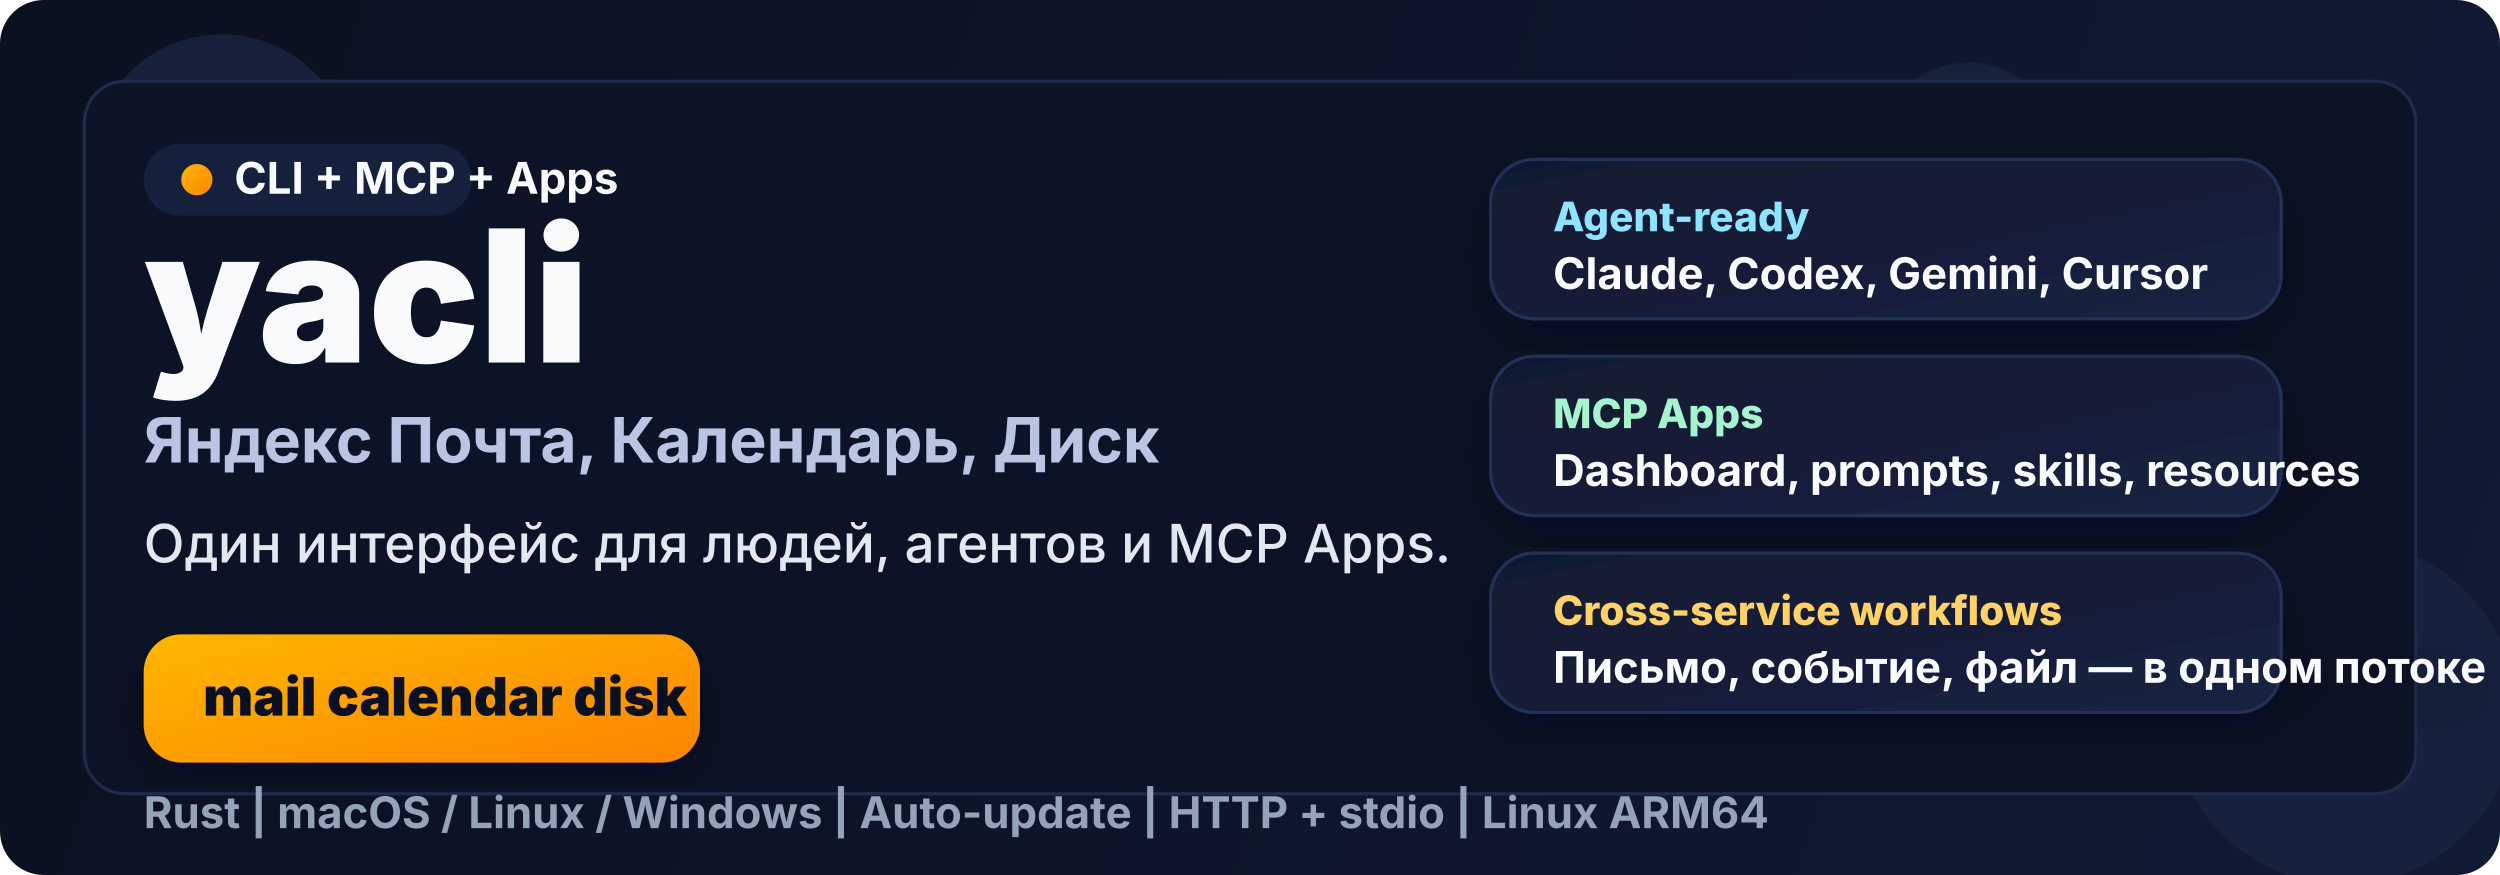
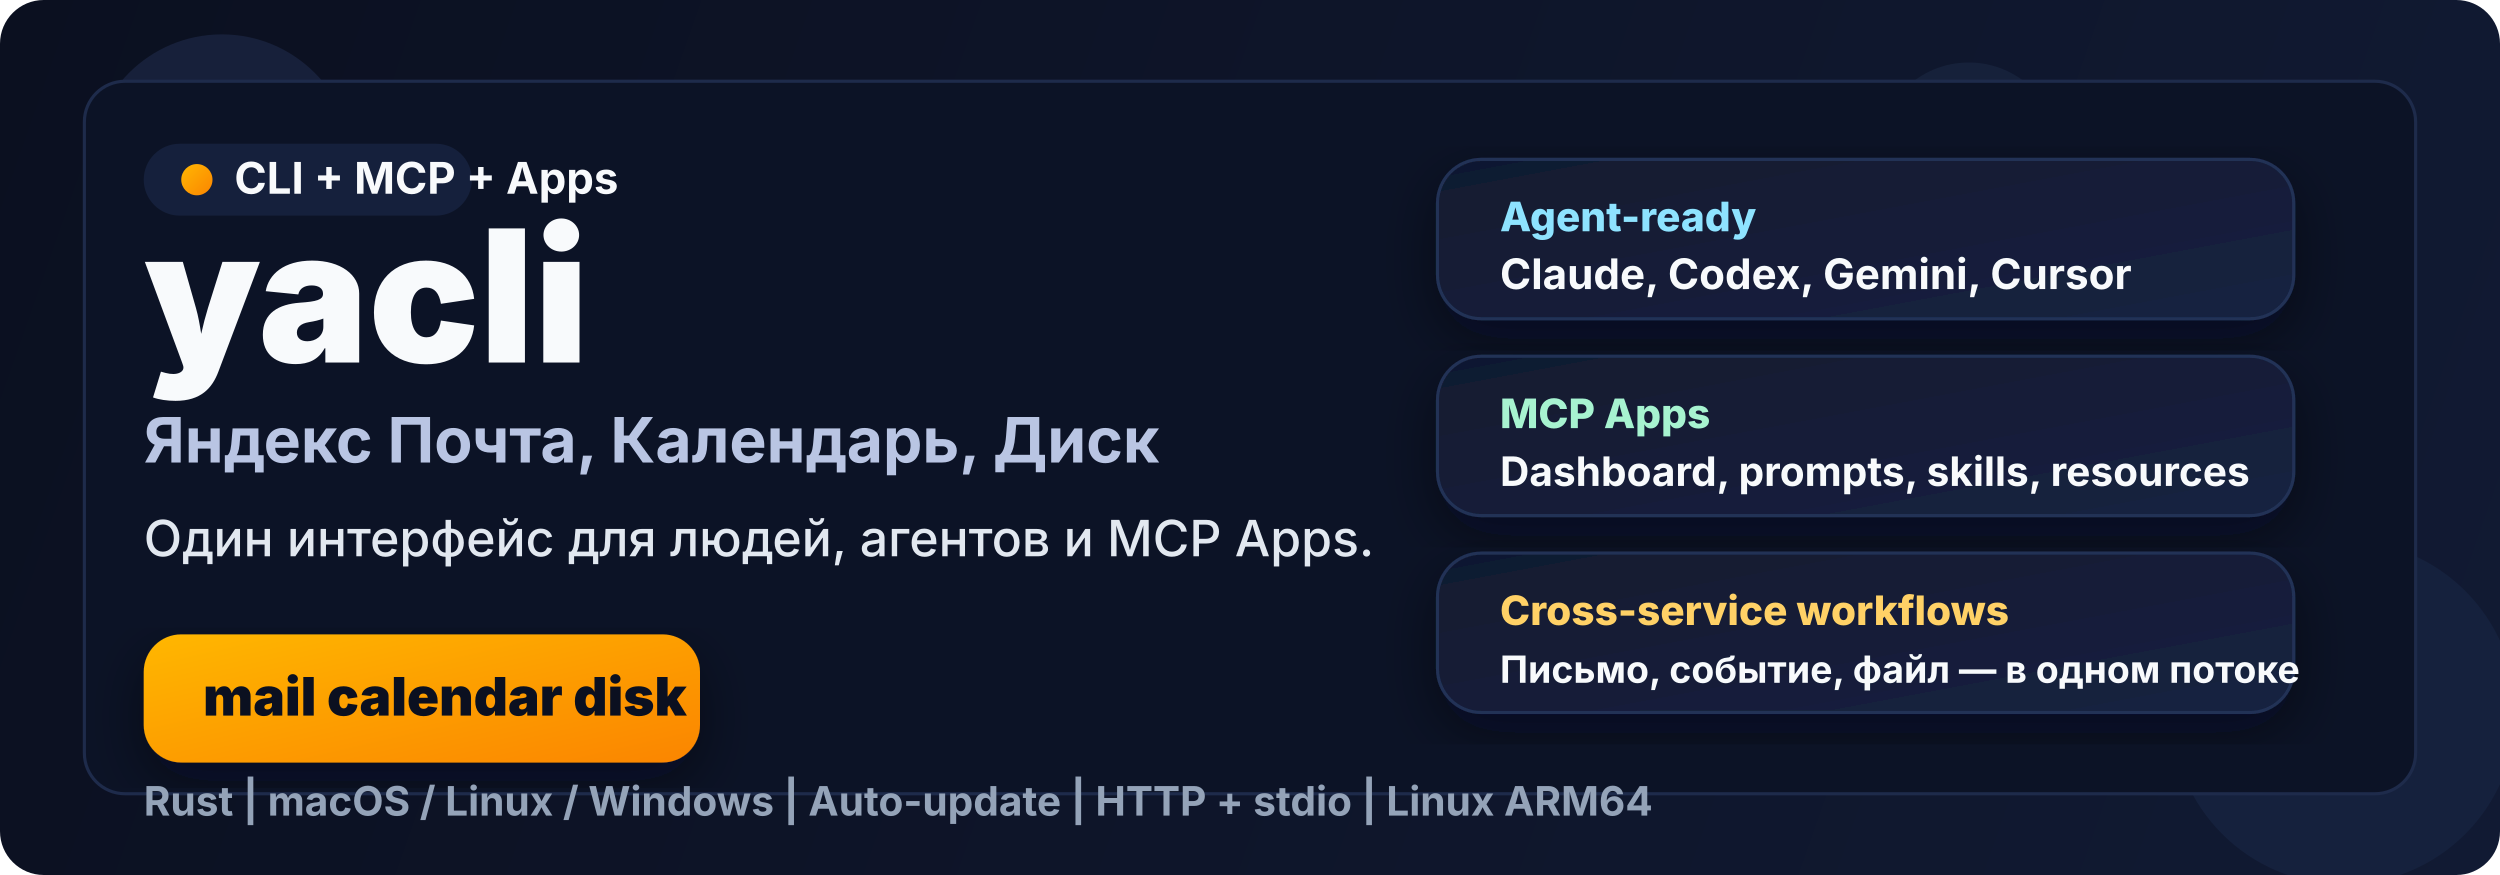
<svg xmlns="http://www.w3.org/2000/svg" width="1600" height="560" viewBox="0 0 1600 560" fill="none">
  <defs>
    <linearGradient id="bg" x1="0" y1="0" x2="1600" y2="560" gradientUnits="userSpaceOnUse">
      <stop stop-color="#0B1020" />
      <stop offset="1" stop-color="#111A33" />
    </linearGradient>
    <linearGradient id="accent" x1="0" y1="0" x2="1" y2="1">
      <stop stop-color="#FFB703" />
      <stop offset="1" stop-color="#FB8500" />
    </linearGradient>
    <linearGradient id="panel" x1="0" y1="0" x2="1" y2="1">
      <stop stop-color="#11192F" />
      <stop offset="1" stop-color="#162241" />
    </linearGradient>
    <filter id="shadow" x="-20%" y="-20%" width="140%" height="140%">
      <feDropShadow dx="0" dy="12" stdDeviation="18" flood-color="#020617" flood-opacity="0.45" />
    </filter>
  </defs>
  <rect width="1600" height="560" rx="28" fill="url(#bg)" />
  <circle cx="142" cy="106" r="84" fill="#17203A" />
  <circle cx="1500" cy="456" r="110" fill="#15213D" />
  <circle cx="1260" cy="98" r="58" fill="#16213A" />
  <rect x="54" y="52" width="1492" height="456" rx="26" fill="#0C1326" stroke="#1E2B4B" stroke-width="2" />
  <rect x="92" y="92" width="210" height="46" rx="23" fill="#15203C" />
  <circle cx="126" cy="115" r="10" fill="url(#accent)" />
  <text x="150" y="124" fill="#F8FAFC" font-family="SF Pro Display, Inter, Arial, sans-serif" font-size="28" font-weight="700">CLI + MCP + Apps</text>
  <text x="92" y="232" fill="#F8FAFC" font-family="SF Pro Display, Inter, Arial, sans-serif" font-size="118" font-weight="900">yacli</text>
  <text x="92" y="296" fill="#B9C5E3" font-family="SF Pro Display, Inter, Arial, sans-serif" font-size="40" font-weight="700">Яндекс Почта, Календарь, Диск</text>
-   <text x="92" y="360" fill="#E2E8F0" font-family="SF Pro Display, Inter, Arial, sans-serif" font-size="34" font-weight="500">Один интерфейс для людей, агентов и MCP Apps.</text>
+   <text x="92" y="356" fill="#E2E8F0" font-family="SF Pro Display, Inter, Arial, sans-serif" font-size="32" font-weight="500">Один интерфейс для людей, агентов и MCP Apps.</text>
  <rect x="92" y="406" width="356" height="82" rx="24" fill="url(#accent)" filter="url(#shadow)" />
  <text x="130" y="458" fill="#0B1020" font-family="SF Pro Display, Inter, Arial, sans-serif" font-size="34" font-weight="900">mail  calendar  disk</text>
  <g filter="url(#shadow)">
-     <rect x="954" y="102" width="506" height="102" rx="28" fill="url(#panel)" stroke="#223257" stroke-width="2" />
-     <text x="994" y="148" fill="#8EE3FF" font-family="SF Pro Display, Inter, Arial, sans-serif" font-size="26" font-weight="800">Agent-ready</text>
-     <text x="994" y="185" fill="#F8FAFC" font-family="SF Pro Display, Inter, Arial, sans-serif" font-size="28" font-weight="700">Claude, Codex, Gemini, Cursor</text>
+     <rect x="920" y="102" width="548" height="102" rx="28" fill="url(#panel)" stroke="#223257" stroke-width="2" />
+     <text x="960" y="148" fill="#8EE3FF" font-family="SF Pro Display, Inter, Arial, sans-serif" font-size="26" font-weight="800">Agent-ready</text>
+     <text x="960" y="185" fill="#F8FAFC" font-family="SF Pro Display, Inter, Arial, sans-serif" font-size="27" font-weight="700">Claude, Codex, Gemini, Cursor</text>
  </g>
  <g filter="url(#shadow)">
-     <rect x="954" y="228" width="506" height="102" rx="28" fill="url(#panel)" stroke="#223257" stroke-width="2" />
-     <text x="994" y="274" fill="#A7F3D0" font-family="SF Pro Display, Inter, Arial, sans-serif" font-size="26" font-weight="800">MCP Apps</text>
-     <text x="994" y="311" fill="#F8FAFC" font-family="SF Pro Display, Inter, Arial, sans-serif" font-size="28" font-weight="700">Dashboard, prompts, skills, resources</text>
+     <rect x="920" y="228" width="548" height="102" rx="28" fill="url(#panel)" stroke="#223257" stroke-width="2" />
+     <text x="960" y="274" fill="#A7F3D0" font-family="SF Pro Display, Inter, Arial, sans-serif" font-size="26" font-weight="800">MCP Apps</text>
+     <text x="960" y="311" fill="#F8FAFC" font-family="SF Pro Display, Inter, Arial, sans-serif" font-size="26" font-weight="700">Dashboard, prompts, skills, resources</text>
  </g>
  <g filter="url(#shadow)">
-     <rect x="954" y="354" width="506" height="102" rx="28" fill="url(#panel)" stroke="#223257" stroke-width="2" />
-     <text x="994" y="400" fill="#FFD166" font-family="SF Pro Display, Inter, Arial, sans-serif" font-size="26" font-weight="800">Cross-service workflows</text>
-     <text x="994" y="437" fill="#F8FAFC" font-family="SF Pro Display, Inter, Arial, sans-serif" font-size="28" font-weight="700">Письмо, событие, файл — в одном потоке</text>
+     <rect x="920" y="354" width="548" height="102" rx="28" fill="url(#panel)" stroke="#223257" stroke-width="2" />
+     <text x="960" y="400" fill="#FFD166" font-family="SF Pro Display, Inter, Arial, sans-serif" font-size="26" font-weight="800">Cross-service workflows</text>
+     <text x="960" y="437" fill="#F8FAFC" font-family="SF Pro Display, Inter, Arial, sans-serif" font-size="24" font-weight="700">Письмо, событие, файл — в одном потоке</text>
  </g>
-   <text x="92" y="530" fill="#94A3B8" font-family="SF Pro Display, Inter, Arial, sans-serif" font-size="28" font-weight="700">Rust  |  macOS / Linux / Windows  |  Auto-update  |  HTTP + stdio  |  Linux ARM64</text>
+   <text x="92" y="522" fill="#94A3B8" font-family="SF Pro Display, Inter, Arial, sans-serif" font-size="26" font-weight="700">Rust  |  macOS / Linux / Windows  |  Auto-update  |  HTTP + stdio  |  Linux ARM64</text>
</svg>
